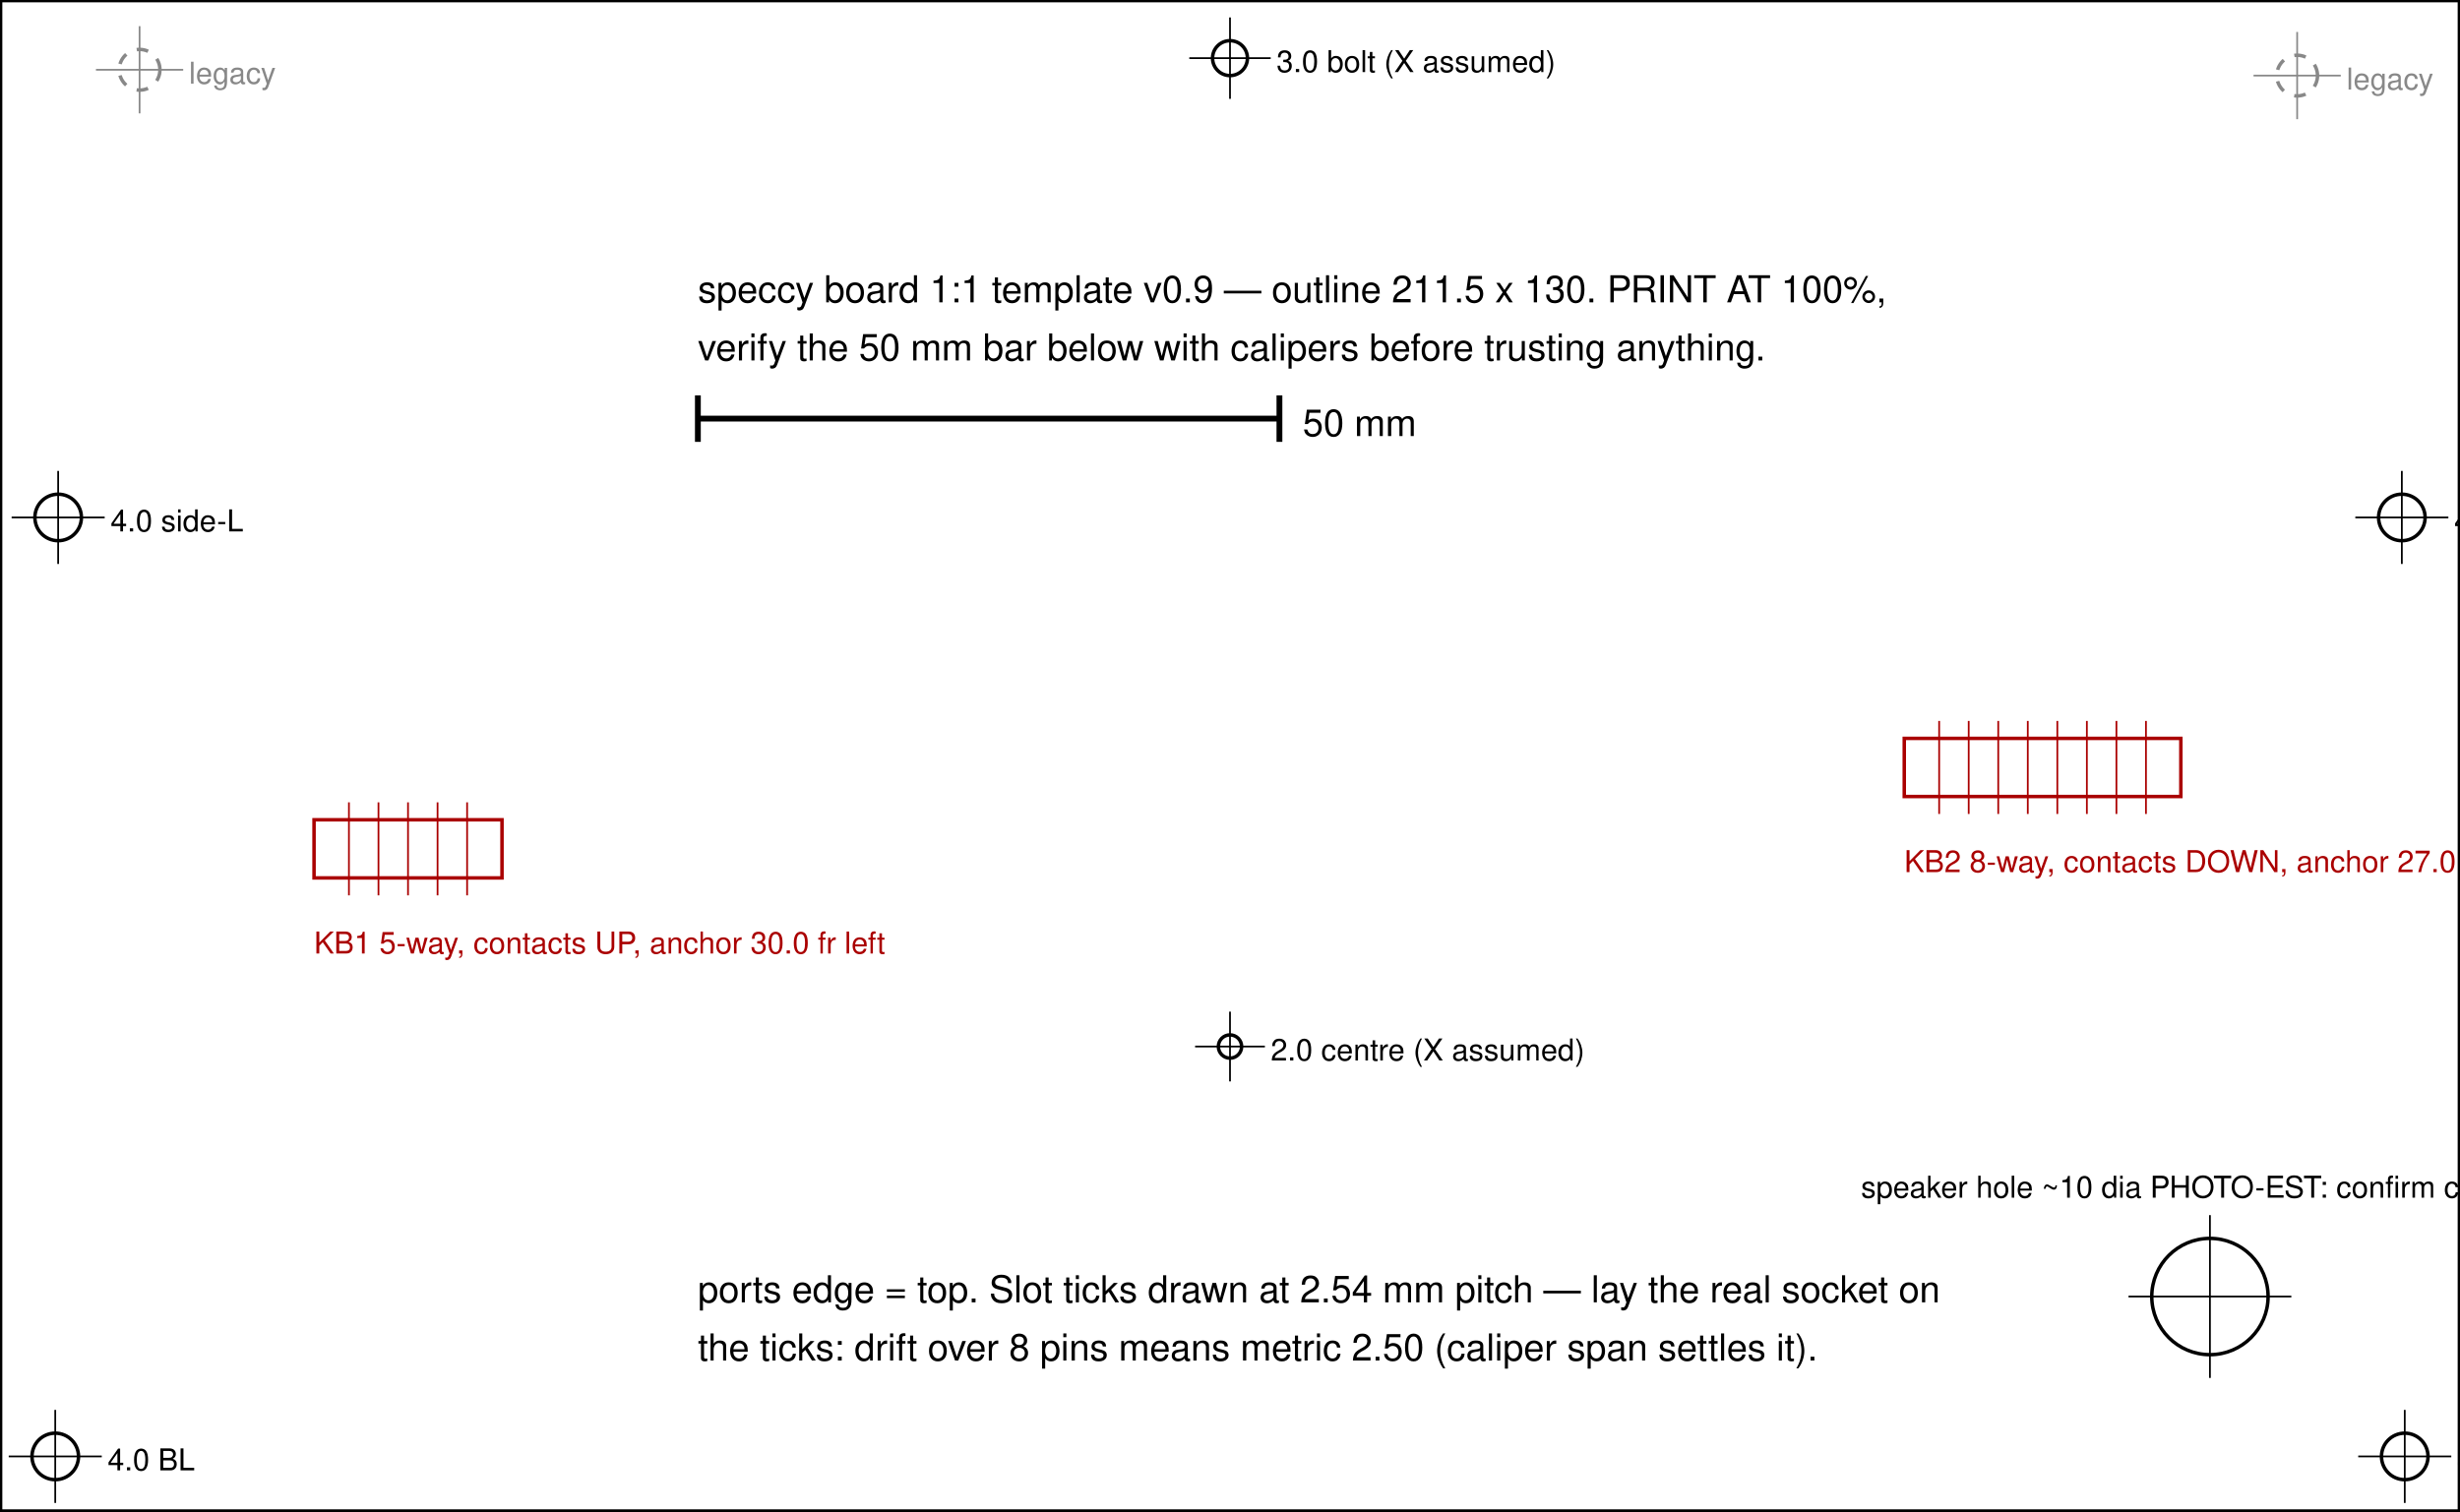
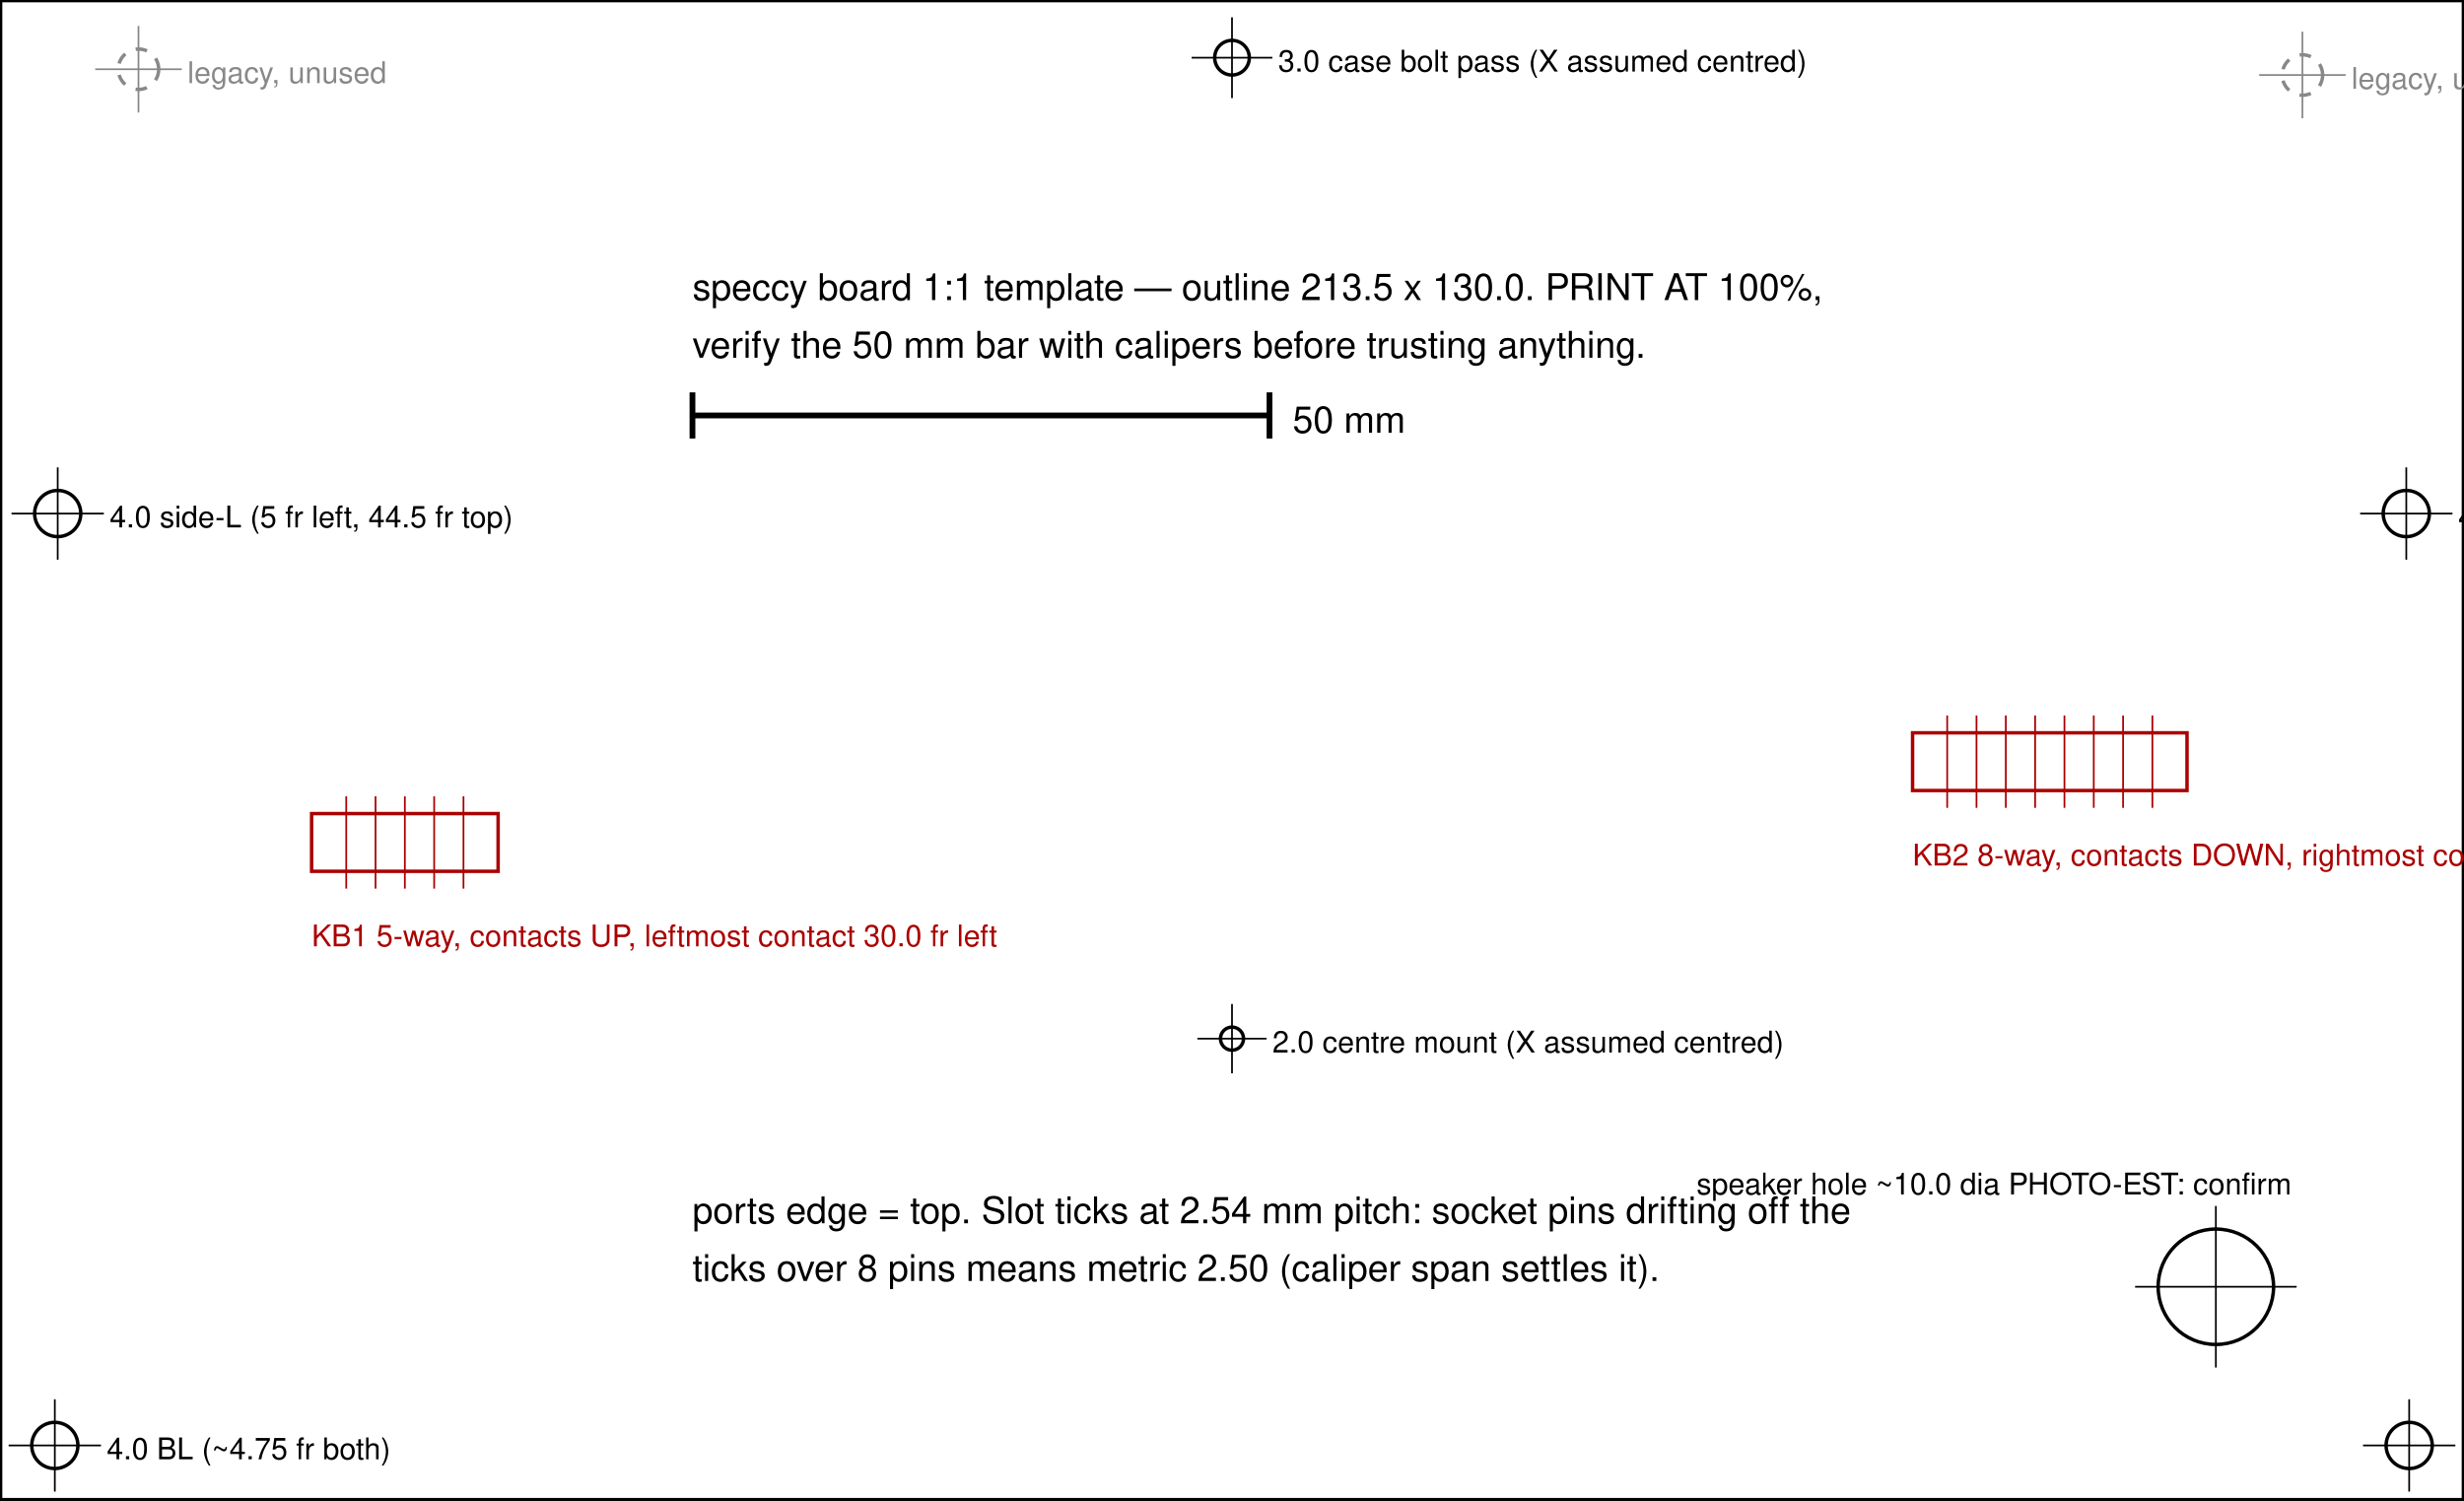
- <svg xmlns="http://www.w3.org/2000/svg" width="211.5mm" height="130.0mm" viewBox="0 0 211.5 130.0" font-family="Helvetica,Arial,sans-serif">
+ <svg xmlns="http://www.w3.org/2000/svg" width="213.5mm" height="130.0mm" viewBox="0 0 213.5 130.0" font-family="Helvetica,Arial,sans-serif">
  <style>
    .real circle { fill:none; stroke:#000; stroke-width:0.3; }
    .real line   { stroke:#000; stroke-width:0.15; }
    .real text   { font-size:2.6px; fill:#000; }
    .legacy circle { fill:none; stroke:#888; stroke-width:0.3; stroke-dasharray:1 1; }
    .legacy line { stroke:#888; stroke-width:0.15; }
    .legacy text { font-size:2.6px; fill:#888; }
    .slot rect   { fill:none; stroke:#a00; stroke-width:0.3; }
    .slot line   { stroke:#a00; stroke-width:0.15; }
    .slot text   { font-size:2.6px; fill:#a00; }
    .edge        { fill:none; stroke:#000; stroke-width:0.4; }
    .meta        { font-size:3.2px; fill:#000; }
    .bar         { stroke:#000; stroke-width:0.5; }
  </style>
-   <rect x="0" y="0" width="211.5" height="130.0" class="edge" />
+   <rect x="0" y="0" width="213.5" height="130.0" class="edge" />
  <g class="real">
-     <circle cx="5" cy="44.5" r="2.0" />
-     <line x1="1.0" y1="44.5" x2="9.0" y2="44.5" />
-     <line x1="5" y1="40.5" x2="5" y2="48.5" />
-     <text x="9.5" y="45.7">4.0 side-L</text>
+     <circle cx="5.00" cy="44.50" r="2.0" />
+     <line x1="1.00" y1="44.50" x2="9.00" y2="44.50" />
+     <line x1="5.00" y1="40.50" x2="5.00" y2="48.50" />
+     <text x="9.50" y="45.70">4.0 side-L (5 fr left, 44.5 fr top)</text>
  </g>
  <g class="real">
-     <circle cx="206.5" cy="44.5" r="2.0" />
-     <line x1="202.5" y1="44.5" x2="210.5" y2="44.5" />
-     <line x1="206.5" y1="40.5" x2="206.5" y2="48.5" />
-     <text x="211.0" y="45.7">4.0 side-R</text>
+     <circle cx="208.50" cy="44.50" r="2.0" />
+     <line x1="204.50" y1="44.50" x2="212.50" y2="44.50" />
+     <line x1="208.50" y1="40.50" x2="208.50" y2="48.50" />
+     <text x="213.00" y="45.70">4.0 side-R (5 fr right, 44.5 fr top)</text>
  </g>
  <g class="real">
    <circle cx="4.75" cy="125.25" r="2.0" />
    <line x1="0.75" y1="125.25" x2="8.75" y2="125.25" />
    <line x1="4.75" y1="121.25" x2="4.75" y2="129.25" />
-     <text x="9.25" y="126.45">4.0 BL</text>
+     <text x="9.25" y="126.45">4.0 BL (~4.75 fr both)</text>
  </g>
  <g class="real">
-     <circle cx="206.75" cy="125.25" r="2.0" />
-     <line x1="202.75" y1="125.25" x2="210.75" y2="125.25" />
-     <line x1="206.75" y1="121.25" x2="206.75" y2="129.25" />
-     <text x="211.25" y="126.45">4.0 BR</text>
+     <circle cx="208.75" cy="125.25" r="2.0" />
+     <line x1="204.75" y1="125.25" x2="212.75" y2="125.25" />
+     <line x1="208.75" y1="121.25" x2="208.75" y2="129.25" />
+     <text x="213.25" y="126.45">4.0 BR (~4.75 fr both)</text>
  </g>
  <g class="real">
-     <circle cx="105.75" cy="90.0" r="1.0" />
-     <line x1="102.75" y1="90.0" x2="108.75" y2="90.0" />
-     <line x1="105.75" y1="87.0" x2="105.75" y2="93.0" />
-     <text x="109.25" y="91.2">2.0 centre (X assumed)</text>
+     <circle cx="106.75" cy="90.00" r="1.0" />
+     <line x1="103.75" y1="90.00" x2="109.75" y2="90.00" />
+     <line x1="106.75" y1="87.00" x2="106.75" y2="93.00" />
+     <text x="110.25" y="91.20">2.0 centre mount (X assumed centred)</text>
  </g>
  <g class="real">
-     <circle cx="105.75" cy="5.0" r="1.5" />
-     <line x1="102.25" y1="5.0" x2="109.25" y2="5.0" />
-     <line x1="105.75" y1="1.5" x2="105.75" y2="8.5" />
-     <text x="109.75" y="6.2">3.0 bolt (X assumed)</text>
+     <circle cx="106.75" cy="5.00" r="1.5" />
+     <line x1="103.25" y1="5.00" x2="110.25" y2="5.00" />
+     <line x1="106.75" y1="1.50" x2="106.75" y2="8.50" />
+     <text x="110.75" y="6.20">3.0 case bolt pass (X assumed centred)</text>
  </g>
  <g class="legacy">
-     <circle cx="12" cy="6" r="1.75" />
-     <line x1="8.25" y1="6" x2="15.75" y2="6" />
-     <line x1="12" y1="2.25" x2="12" y2="9.75" />
-     <text x="16.25" y="7.2">legacy</text>
+     <circle cx="12.00" cy="6.00" r="1.75" />
+     <line x1="8.25" y1="6.00" x2="15.75" y2="6.00" />
+     <line x1="12.00" y1="2.25" x2="12.00" y2="9.75" />
+     <text x="16.25" y="7.20">legacy, unused</text>
  </g>
  <g class="legacy">
-     <circle cx="197.5" cy="6.5" r="1.75" />
-     <line x1="193.75" y1="6.5" x2="201.25" y2="6.5" />
-     <line x1="197.5" y1="2.75" x2="197.5" y2="10.25" />
-     <text x="201.75" y="7.7">legacy</text>
+     <circle cx="199.50" cy="6.50" r="1.75" />
+     <line x1="195.75" y1="6.50" x2="203.25" y2="6.50" />
+     <line x1="199.50" y1="2.75" x2="199.50" y2="10.25" />
+     <text x="203.75" y="7.70">legacy, unused</text>
+   </g>
+   <g class="real">
+     <circle cx="192.00" cy="111.50" r="5.0" />
+     <line x1="185.00" y1="111.50" x2="199.00" y2="111.50" />
+     <line x1="192.00" y1="104.50" x2="192.00" y2="118.50" />
+     <text x="147.00" y="103.50">speaker hole ~10.0 dia PHOTO-EST: confirm</text>
  </g>
  <g class="slot">
-     <rect x="27.0" y="70.5" width="16.16" height="5" />
-     <line x1="30.0" y1="69" x2="30.0" y2="77" />
-     <line x1="32.54" y1="69" x2="32.54" y2="77" />
-     <line x1="35.08" y1="69" x2="35.08" y2="77" />
-     <line x1="37.62" y1="69" x2="37.62" y2="77" />
-     <line x1="40.16" y1="69" x2="40.16" y2="77" />
-     <text x="27.0" y="82">KB1 5-way, contacts UP, anchor 30.0 fr left</text>
+     <rect x="27.00" y="70.50" width="16.16" height="5" />
+     <line x1="30.00" y1="69.00" x2="30.00" y2="77.00" />
+     <line x1="32.54" y1="69.00" x2="32.54" y2="77.00" />
+     <line x1="35.08" y1="69.00" x2="35.08" y2="77.00" />
+     <line x1="37.62" y1="69.00" x2="37.62" y2="77.00" />
+     <line x1="40.16" y1="69.00" x2="40.16" y2="77.00" />
+     <text x="27.00" y="82.00">KB1 5-way, contacts UP, leftmost contact 30.0 fr left</text>
  </g>
  <g class="slot">
-     <rect x="163.72" y="63.5" width="23.78" height="5" />
-     <line x1="184.5" y1="62" x2="184.5" y2="70" />
-     <line x1="181.96" y1="62" x2="181.96" y2="70" />
-     <line x1="179.42" y1="62" x2="179.42" y2="70" />
-     <line x1="176.88" y1="62" x2="176.88" y2="70" />
-     <line x1="174.34" y1="62" x2="174.34" y2="70" />
-     <line x1="171.8" y1="62" x2="171.8" y2="70" />
-     <line x1="169.26" y1="62" x2="169.26" y2="70" />
-     <line x1="166.72" y1="62" x2="166.72" y2="70" />
-     <text x="163.72" y="75">KB2 8-way, contacts DOWN, anchor 27.0 fr right</text>
+     <rect x="165.72" y="63.50" width="23.78" height="5" />
+     <line x1="186.50" y1="62.00" x2="186.50" y2="70.00" />
+     <line x1="183.96" y1="62.00" x2="183.96" y2="70.00" />
+     <line x1="181.42" y1="62.00" x2="181.42" y2="70.00" />
+     <line x1="178.88" y1="62.00" x2="178.88" y2="70.00" />
+     <line x1="176.34" y1="62.00" x2="176.34" y2="70.00" />
+     <line x1="173.80" y1="62.00" x2="173.80" y2="70.00" />
+     <line x1="171.26" y1="62.00" x2="171.26" y2="70.00" />
+     <line x1="168.72" y1="62.00" x2="168.72" y2="70.00" />
+     <text x="165.72" y="75.00">KB2 8-way, contacts DOWN, rightmost contact 27.0 fr right</text>
  </g>
-   <text x="60" y="26" class="meta">speccy board 1:1 template v0.9 — outline 211.5 x 130. PRINT AT 100%,</text>
-   <text x="60" y="31" class="meta">verify the 50 mm bar below with calipers before trusting anything.</text>
+   <text x="60" y="26" class="meta">speccy board 1:1 template — outline 213.5 x 130.0. PRINT AT 100%,</text>
+   <text x="60" y="31" class="meta">verify the 50 mm bar with calipers before trusting anything.</text>
  <line x1="60" y1="36" x2="110" y2="36" class="bar" />
  <line x1="60" y1="34" x2="60" y2="38" class="bar" />
  <line x1="110" y1="34" x2="110" y2="38" class="bar" />
  <text x="112" y="37.5" class="meta">50 mm</text>
-   <g class="real">
-     <circle cx="190" cy="111.5" r="5" />
-     <line x1="183" y1="111.5" x2="197" y2="111.5" />
-     <line x1="190" y1="104.5" x2="190" y2="118.5" />
-     <text x="160" y="103">speaker hole ~10 dia PHOTO-EST: confirm centre+dia</text>
-   </g>
-   <text x="60" y="112" class="meta">ports edge = top. Slot ticks drawn at 2.54 mm pitch — lay the real socket on</text>
-   <text x="60" y="117" class="meta">the ticks: drift over 8 pins means metric 2.50 (caliper span settles it).</text>
+   <text x="60" y="106" class="meta">ports edge = top. Slot ticks at 2.54 mm pitch: socket pins drifting off the</text>
+   <text x="60" y="111" class="meta">ticks over 8 pins means metric 2.50 (caliper span settles it).</text>
</svg>
